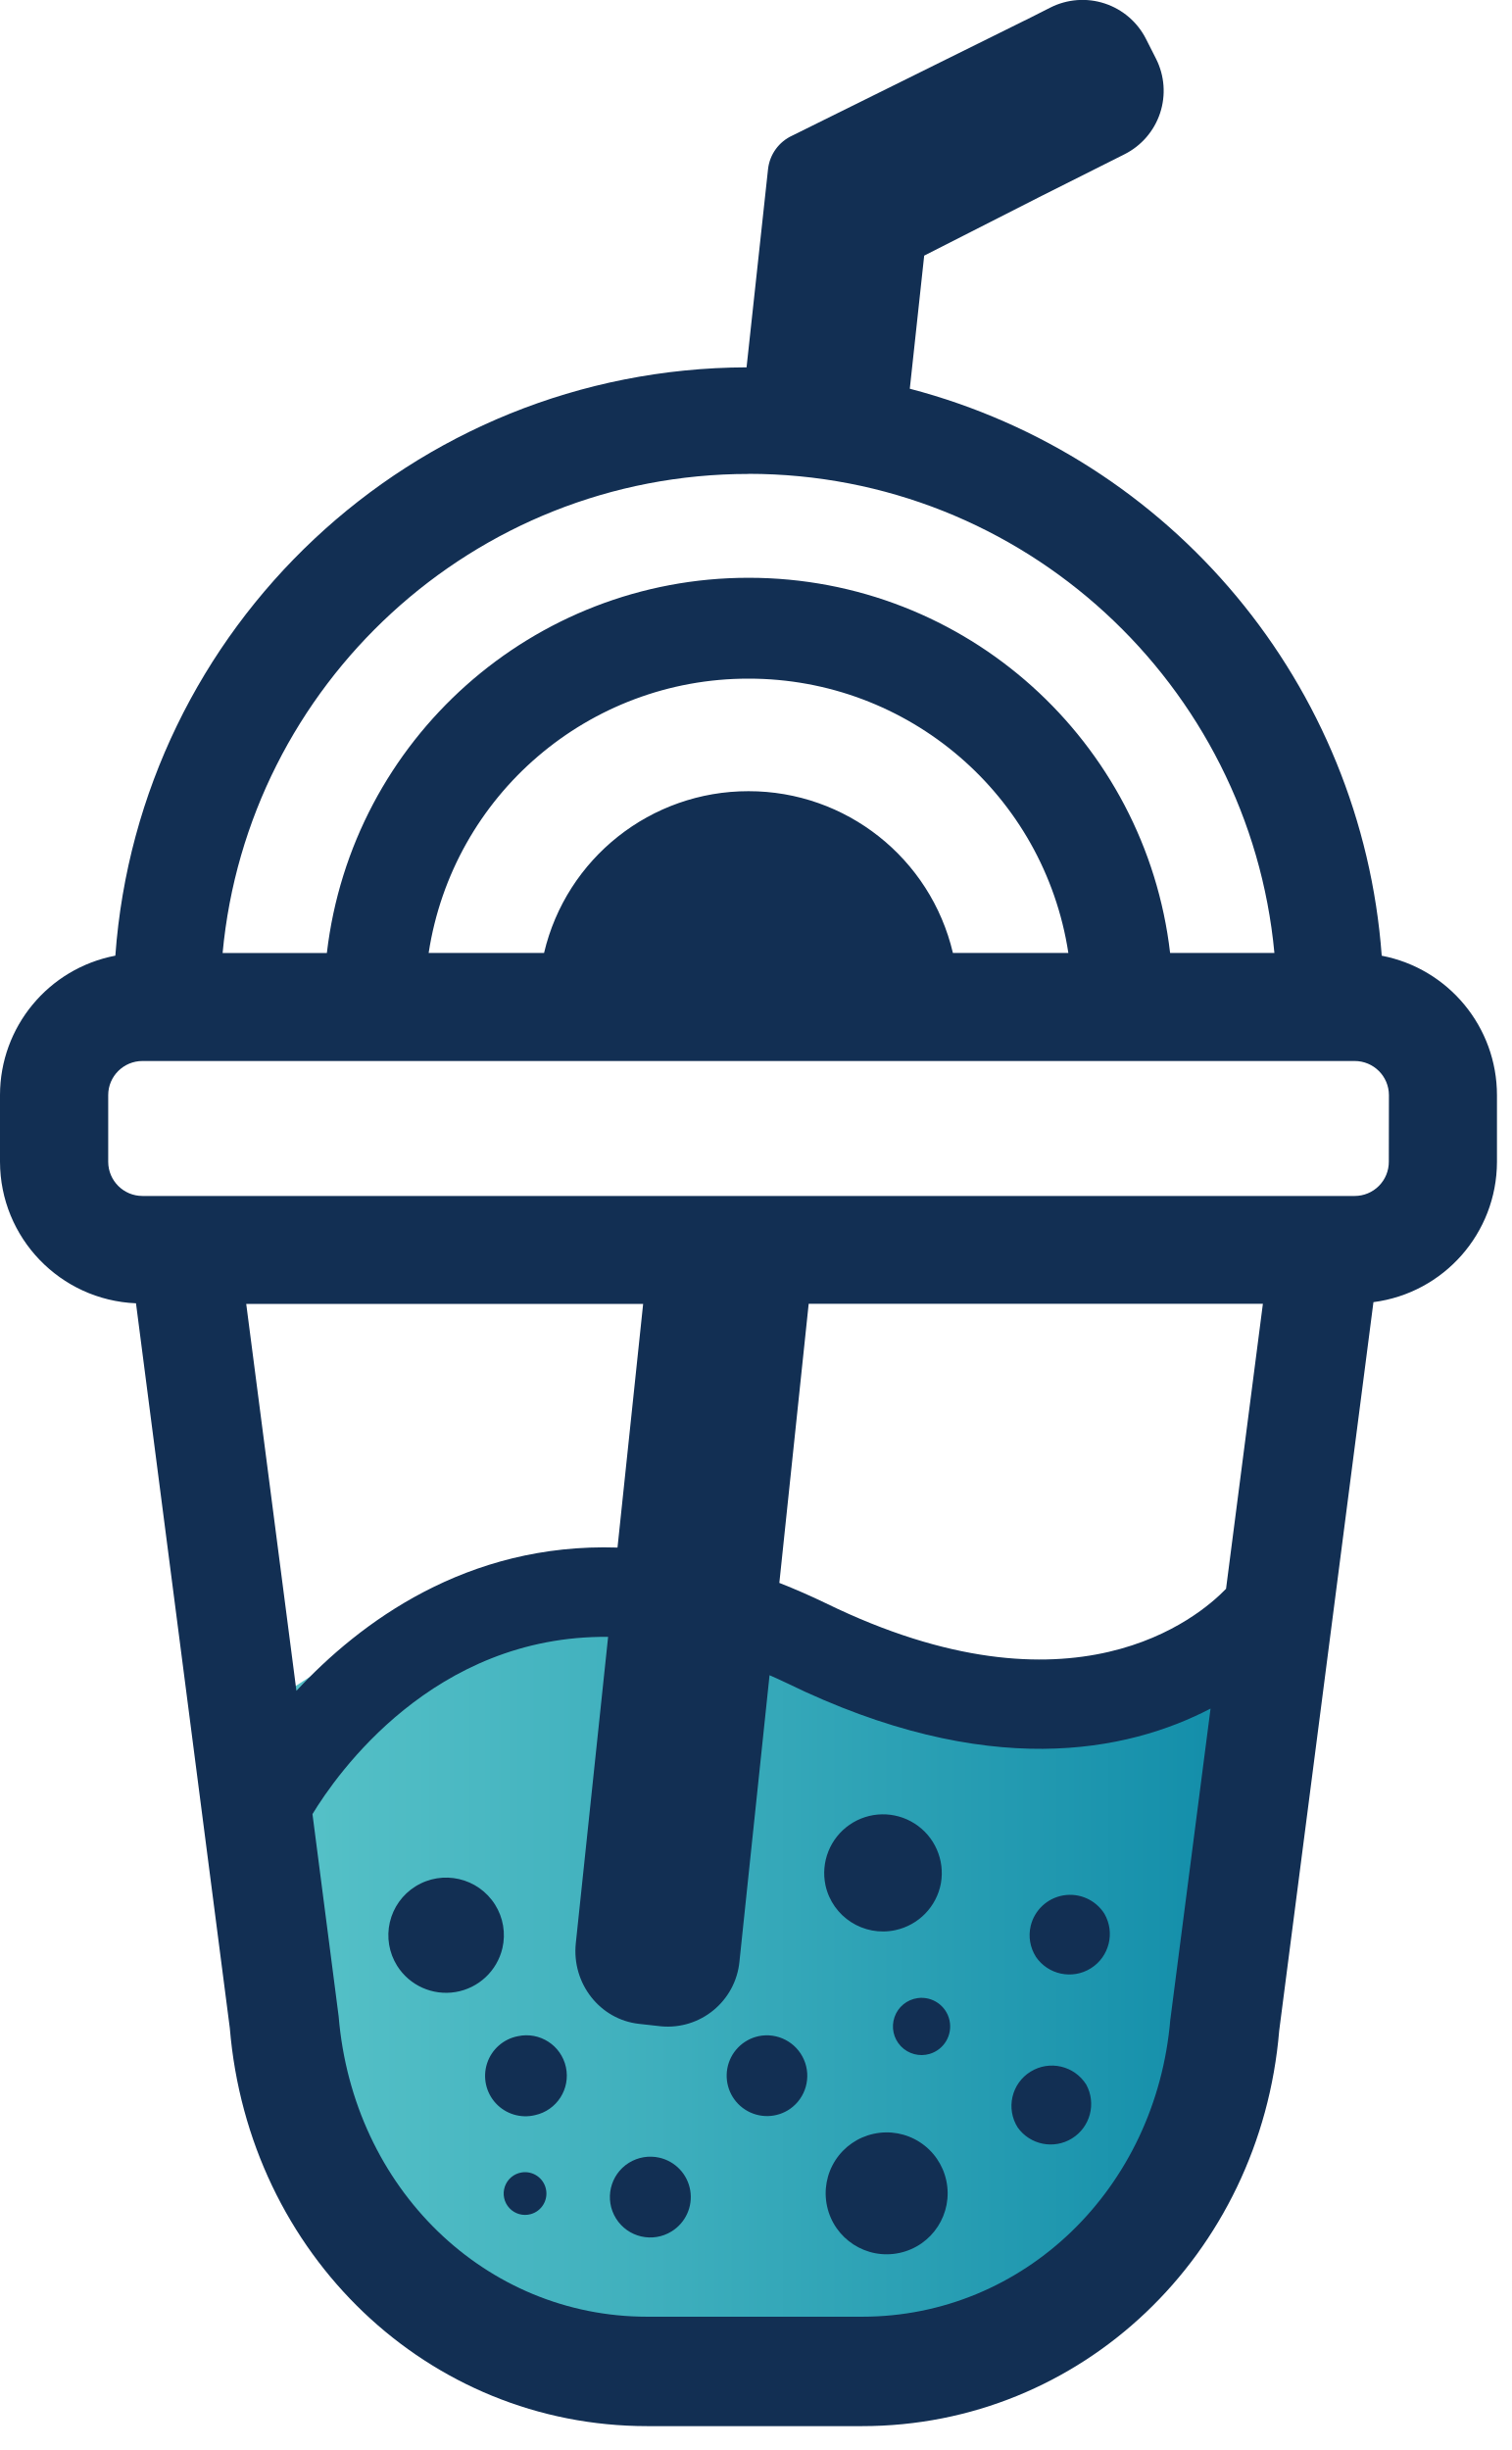
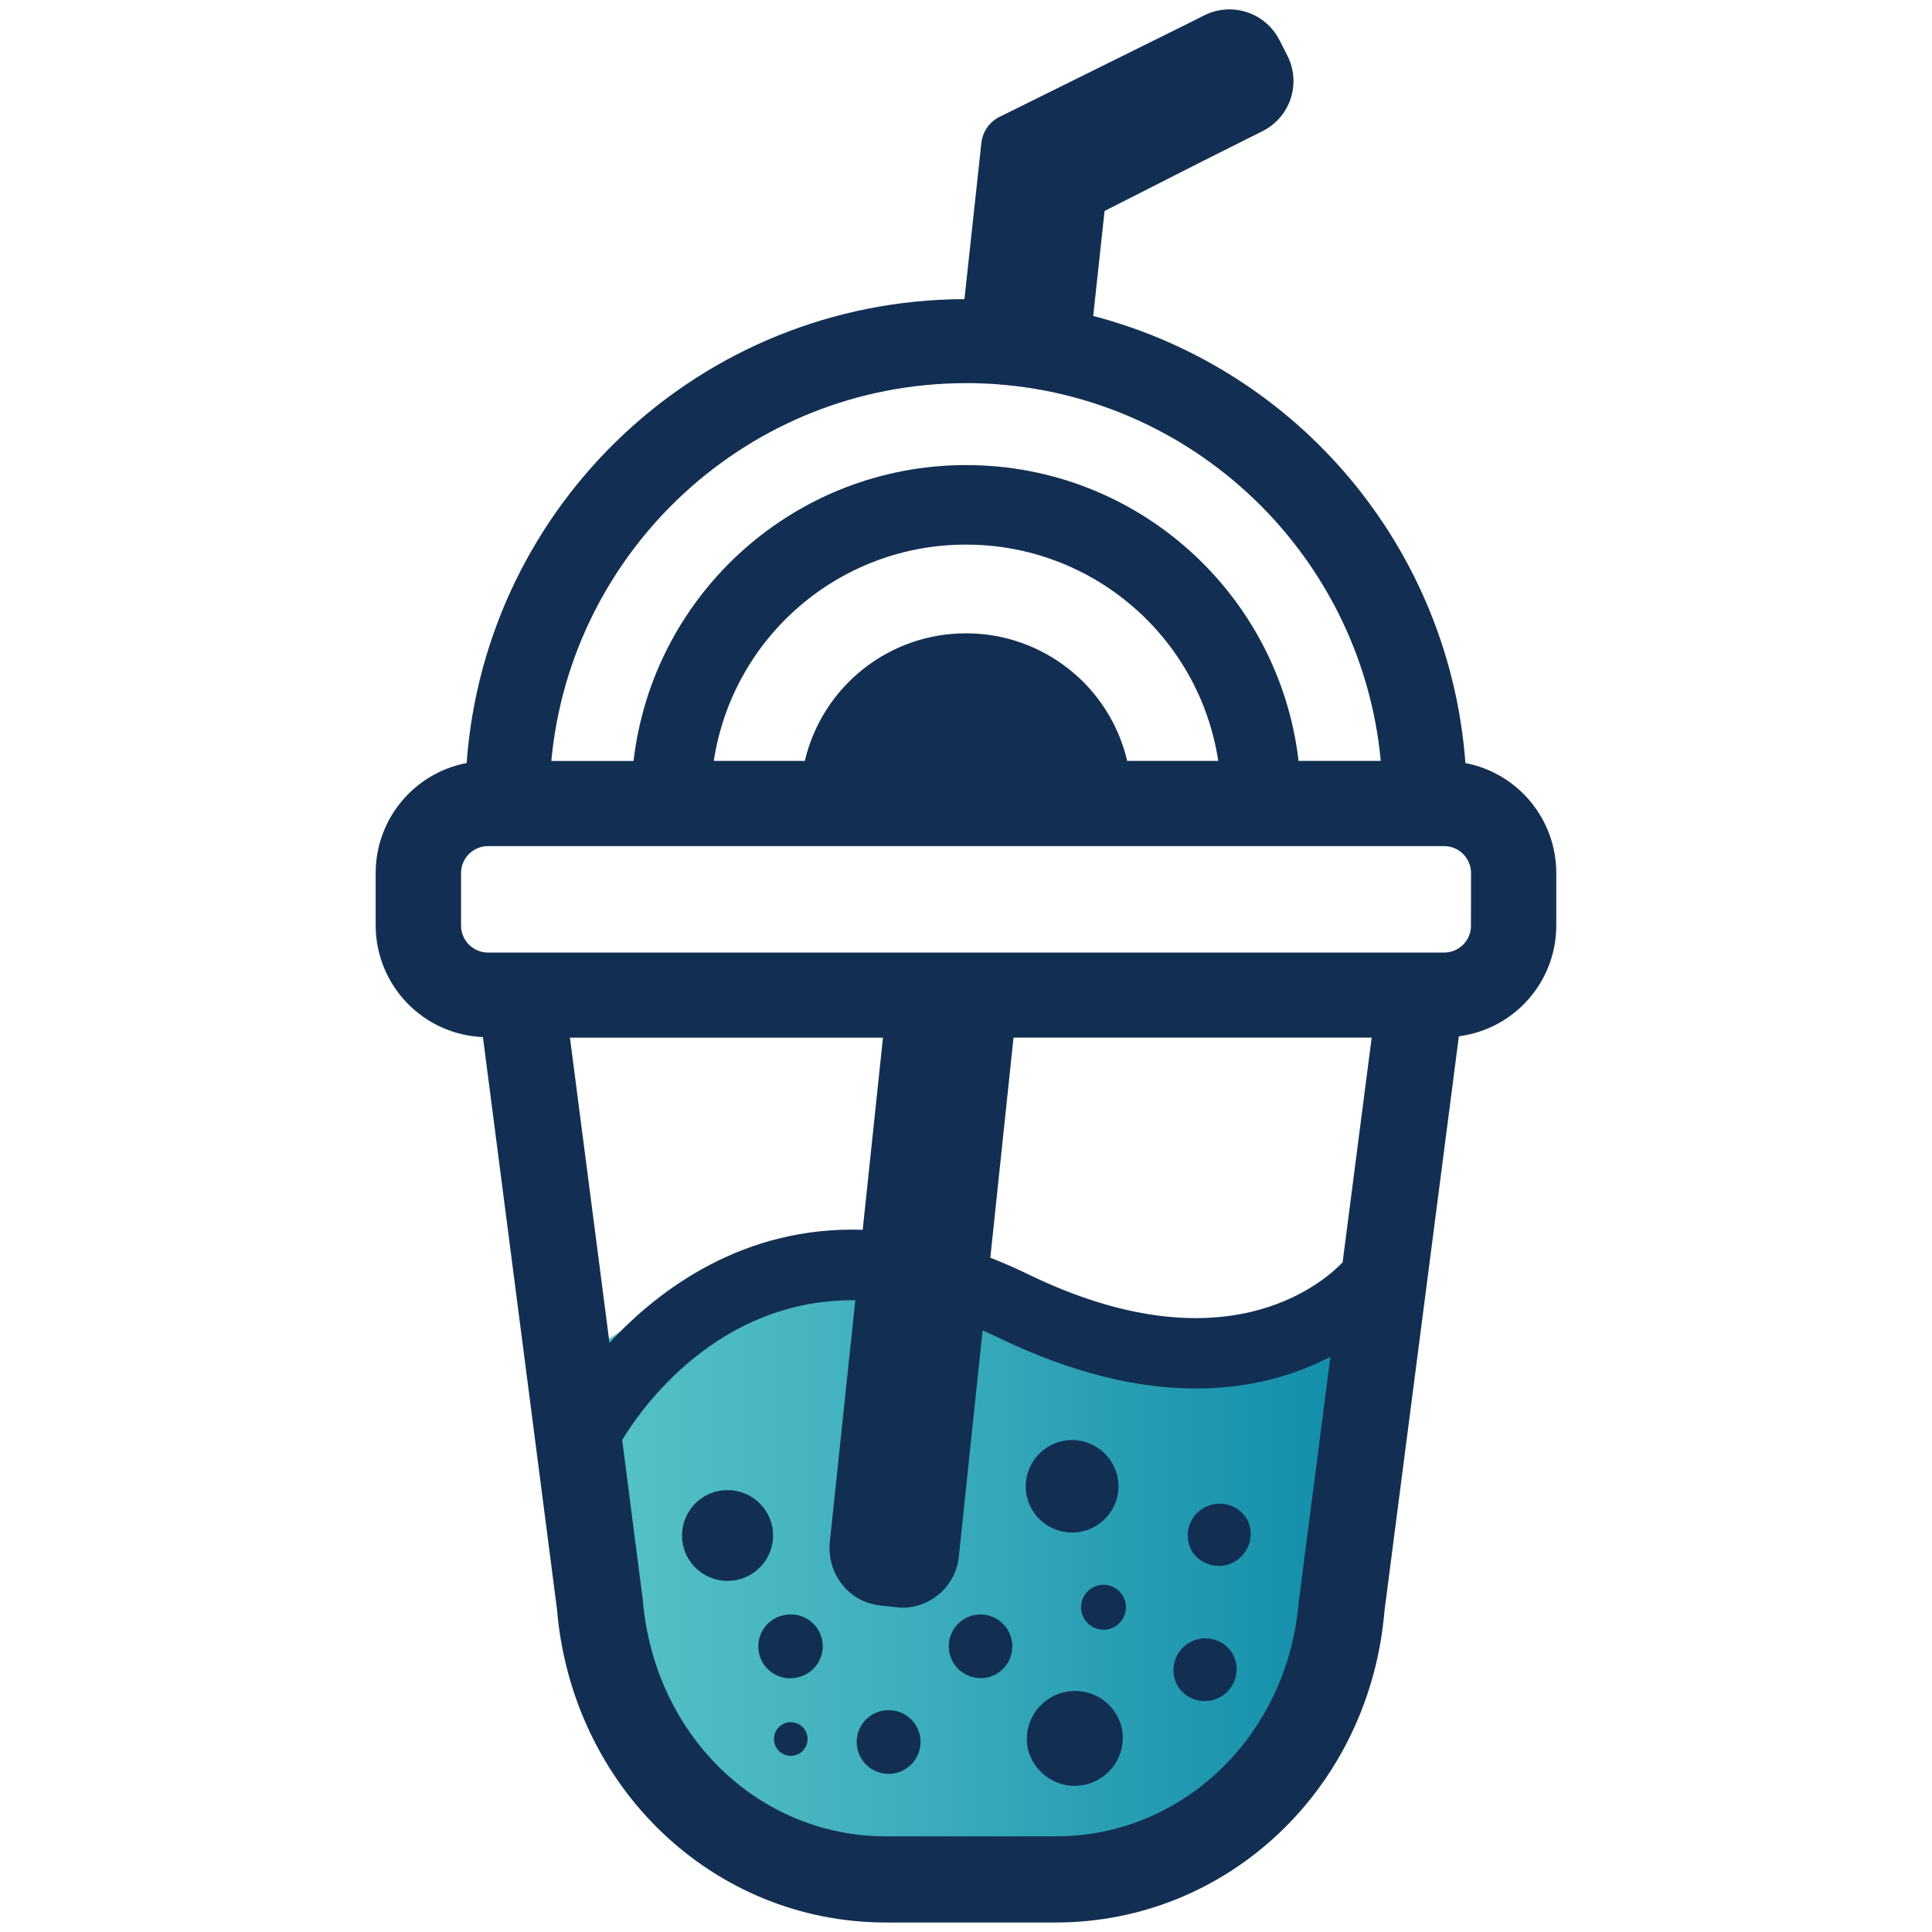
- <svg xmlns="http://www.w3.org/2000/svg" width="29" height="47" fill="none">
-   <path fill="url(#a)" d="M14.632 45.325c4.323 0 8.292-2.607 8.848-5.811l.899-7.952c-1.688.847-2.232 2.722-5.789 1.266 0 0-3.517-1.914-4.498-2.21-4.866-1.48-9.471 2.482-9.515 2.543l1.278 6.26c.562 3.239 4.502 5.904 8.777 5.904Z" />
-   <path fill="#122F53" d="M26.509 18.334a12.17 12.17 0 0 0-9.054-10.877l.276-2.553 2.196-1.117.087-.044 1.559-.783a1.362 1.362 0 0 0 .607-1.831L21.988.75a1.366 1.366 0 0 0-1.836-.605l-.47.238-.035.016-4.446 2.202a.805.805 0 0 0-.466.645l-.412 3.801C7.9 7.068 2.67 12.042 2.213 18.333A2.725 2.725 0 0 0 0 21.007v1.28a2.723 2.723 0 0 0 2.609 2.715l1.8 13.904c.362 4.352 3.805 7.636 8.006 7.636h4.126c4.201 0 7.643-3.282 8.001-7.587L26.35 24.98a2.72 2.72 0 0 0 2.37-2.689v-1.28a2.726 2.726 0 0 0-2.211-2.677ZM14.36 9.09c5.277 0 9.61 4.047 10.09 9.191h-2.001c-.47-4.049-3.904-7.197-8.086-7.197a8.145 8.145 0 0 0-8.092 7.198h-2c.478-5.144 4.81-9.19 10.09-9.19V9.09Zm6.137 9.191h-2.215a4.025 4.025 0 0 0-3.922-3.103 4.025 4.025 0 0 0-3.922 3.103H8.224a6.2 6.2 0 0 1 6.136-5.262 6.203 6.203 0 0 1 6.137 5.262ZM5.687 32.436l-.963-7.422h7.615l-.492 4.674c-2.894-.095-4.947 1.44-6.16 2.748Zm16.767 6.295c-.27 3.257-2.814 5.712-5.913 5.712h-4.126c-3.1 0-5.643-2.455-5.918-5.762l-.502-3.88c.459-.758 2.32-3.433 5.672-3.4l-.62 5.879c-.08.768.461 1.462 1.212 1.545l.422.047a1.383 1.383 0 0 0 1.506-1.245l.577-5.49c.11.05.216.094.327.149 3.863 1.886 6.546 1.318 8.134.491l-.77 5.954Zm1.068-8.252c-.52.54-2.928 2.596-7.68.276a12.8 12.8 0 0 0-.89-.389l.563-5.354h8.714l-.707 5.468Zm3.123-8.194a.654.654 0 0 1-.655.658H2.733a.657.657 0 0 1-.657-.655v-1.28c0-.361.295-.654.657-.654H25.99c.363 0 .656.293.657.654l-.002 1.277Z" />
-   <path fill="#122F53" d="M16.763 40.934a1.167 1.167 0 0 0-.896 1.387 1.17 1.17 0 0 0 2.288-.491 1.169 1.169 0 0 0-1.392-.896Zm.842-2.603a.549.549 0 1 0 .232 1.07.549.549 0 0 0-.232-1.07Zm-7.594 3.344a.41.41 0 1 0 .173.8.41.41 0 0 0-.173-.8Zm4.54-2.613a.775.775 0 1 0 .607 1.394.776.776 0 0 0-.608-1.394Zm-4.616 0a.775.775 0 1 0 .33 1.514.774.774 0 1 0-.33-1.514Zm7.244-2.035a1.13 1.13 0 0 0 .873-.9 1.128 1.128 0 1 0-2.215.039c.133.607.732.993 1.342.861Zm-5.114 4.464a.774.774 0 1 0 .822 1.314.774.774 0 0 0-.234-1.412.78.78 0 0 0-.588.098Zm7.807-3.955a.777.777 0 0 0 1.317-.823.778.778 0 0 0-1.416.238.77.77 0 0 0 .1.585Zm-.102 2.207a.773.773 0 0 0-.247 1.067.777.777 0 0 0 1.317-.82.778.778 0 0 0-1.07-.247ZM9.498 36.538a1.11 1.11 0 0 0-1.527-.35 1.104 1.104 0 0 0-.352 1.523 1.11 1.11 0 0 0 2.02-.338 1.101 1.101 0 0 0-.141-.835Z" />
+ <svg xmlns="http://www.w3.org/2000/svg" width="47" height="47" fill="none">
+   <path fill="url(#a)" d="M23.772 45.554c4.323 0 8.292-2.606 8.849-5.81l.898-7.952c-1.687.847-2.232 2.722-5.789 1.266 0 0-3.517-1.914-4.497-2.211-4.866-1.479-9.472 2.483-9.516 2.544l1.278 6.26c.562 3.238 4.502 5.903 8.777 5.903Z" />
+   <path fill="#122F53" d="M35.649 18.563a12.17 12.17 0 0 0-9.054-10.877l.276-2.553 2.196-1.116.087-.045 1.56-.782a1.362 1.362 0 0 0 .607-1.831L31.128.98a1.366 1.366 0 0 0-1.836-.605l-.471.238-.034.016-4.447 2.202a.805.805 0 0 0-.466.645l-.412 3.801c-6.422.02-11.653 4.993-12.11 11.285a2.725 2.725 0 0 0-2.213 2.673v1.28a2.723 2.723 0 0 0 2.609 2.714l1.8 13.905c.362 4.351 3.806 7.635 8.006 7.635h4.127c4.2 0 7.643-3.281 8-7.586L35.49 25.21a2.72 2.72 0 0 0 2.37-2.69v-1.279a2.726 2.726 0 0 0-2.211-2.678ZM23.5 9.32c5.277 0 9.61 4.047 10.09 9.191h-2c-.47-4.049-3.905-7.197-8.087-7.197a8.145 8.145 0 0 0-8.091 7.198h-2c.477-5.144 4.81-9.191 10.088-9.191V9.32Zm6.137 9.191h-2.215a4.025 4.025 0 0 0-3.922-3.104 4.025 4.025 0 0 0-3.921 3.104h-2.215a6.2 6.2 0 0 1 6.136-5.262 6.203 6.203 0 0 1 6.137 5.262Zm-14.81 14.155-.962-7.423h7.615l-.493 4.674c-2.894-.094-4.947 1.44-6.16 2.749Zm16.768 6.294c-.271 3.257-2.814 5.713-5.914 5.713h-4.125c-3.101 0-5.644-2.456-5.92-5.762l-.5-3.88c.458-.758 2.32-3.433 5.671-3.4l-.62 5.879c-.08.768.461 1.462 1.212 1.544l.422.047c.047.006.093.01.14.01.71-.007 1.3-.55 1.366-1.254l.577-5.49c.11.05.217.094.328.148 3.862 1.886 6.545 1.319 8.133.492l-.77 5.953Zm1.067-8.25c-.52.539-2.928 2.595-7.68.275a12.774 12.774 0 0 0-.89-.389l.564-5.354h8.713l-.707 5.467Zm3.123-8.195a.654.654 0 0 1-.654.658H11.873a.657.657 0 0 1-.657-.655v-1.28c0-.361.295-.655.657-.655H35.13c.362 0 .655.294.656.655l-.002 1.277Z" />
+   <path fill="#122F53" d="M25.903 41.163a1.167 1.167 0 0 0-.896 1.388 1.171 1.171 0 0 0 2.289-.491 1.168 1.168 0 0 0-1.393-.897Zm.842-2.602a.548.548 0 1 0 .231 1.071.548.548 0 0 0-.23-1.071Zm-7.594 3.344a.409.409 0 1 0 .173.8.409.409 0 0 0-.173-.8Zm4.54-2.613a.775.775 0 1 0 .608 1.393.776.776 0 0 0-.608-1.393Zm-4.616 0a.775.775 0 1 0 .33 1.514.774.774 0 1 0-.33-1.514Zm7.244-2.035a1.13 1.13 0 0 0 .873-.9 1.128 1.128 0 1 0-2.214.038c.132.608.732.993 1.341.862Zm-5.114 4.463a.774.774 0 1 0 .822 1.315.773.773 0 0 0-.234-1.412.78.78 0 0 0-.588.097Zm7.808-3.955a.777.777 0 0 0 1.316-.822.778.778 0 0 0-1.416.238c-.046.2-.01.41.1.584Zm-.102 2.208a.773.773 0 0 0-.247 1.067.776.776 0 0 0 1.316-.821.778.778 0 0 0-1.07-.246Zm-10.273-3.205a1.11 1.11 0 0 0-1.527-.35 1.104 1.104 0 0 0-.352 1.522 1.11 1.11 0 0 0 2.02-.337 1.101 1.101 0 0 0-.14-.835Z" />
  <defs>
-     <linearGradient id="a" x1="4.577" x2="24.378" y1="37.806" y2="37.806" gradientUnits="userSpaceOnUse">
+     <linearGradient id="a" x1="13.717" x2="33.519" y1="38.036" y2="38.036" gradientUnits="userSpaceOnUse">
      <stop stop-color="#59C4C9" />
      <stop offset=".37" stop-color="#41B1BE" />
      <stop offset="1" stop-color="#0F8BA8" />
    </linearGradient>
  </defs>
</svg>
